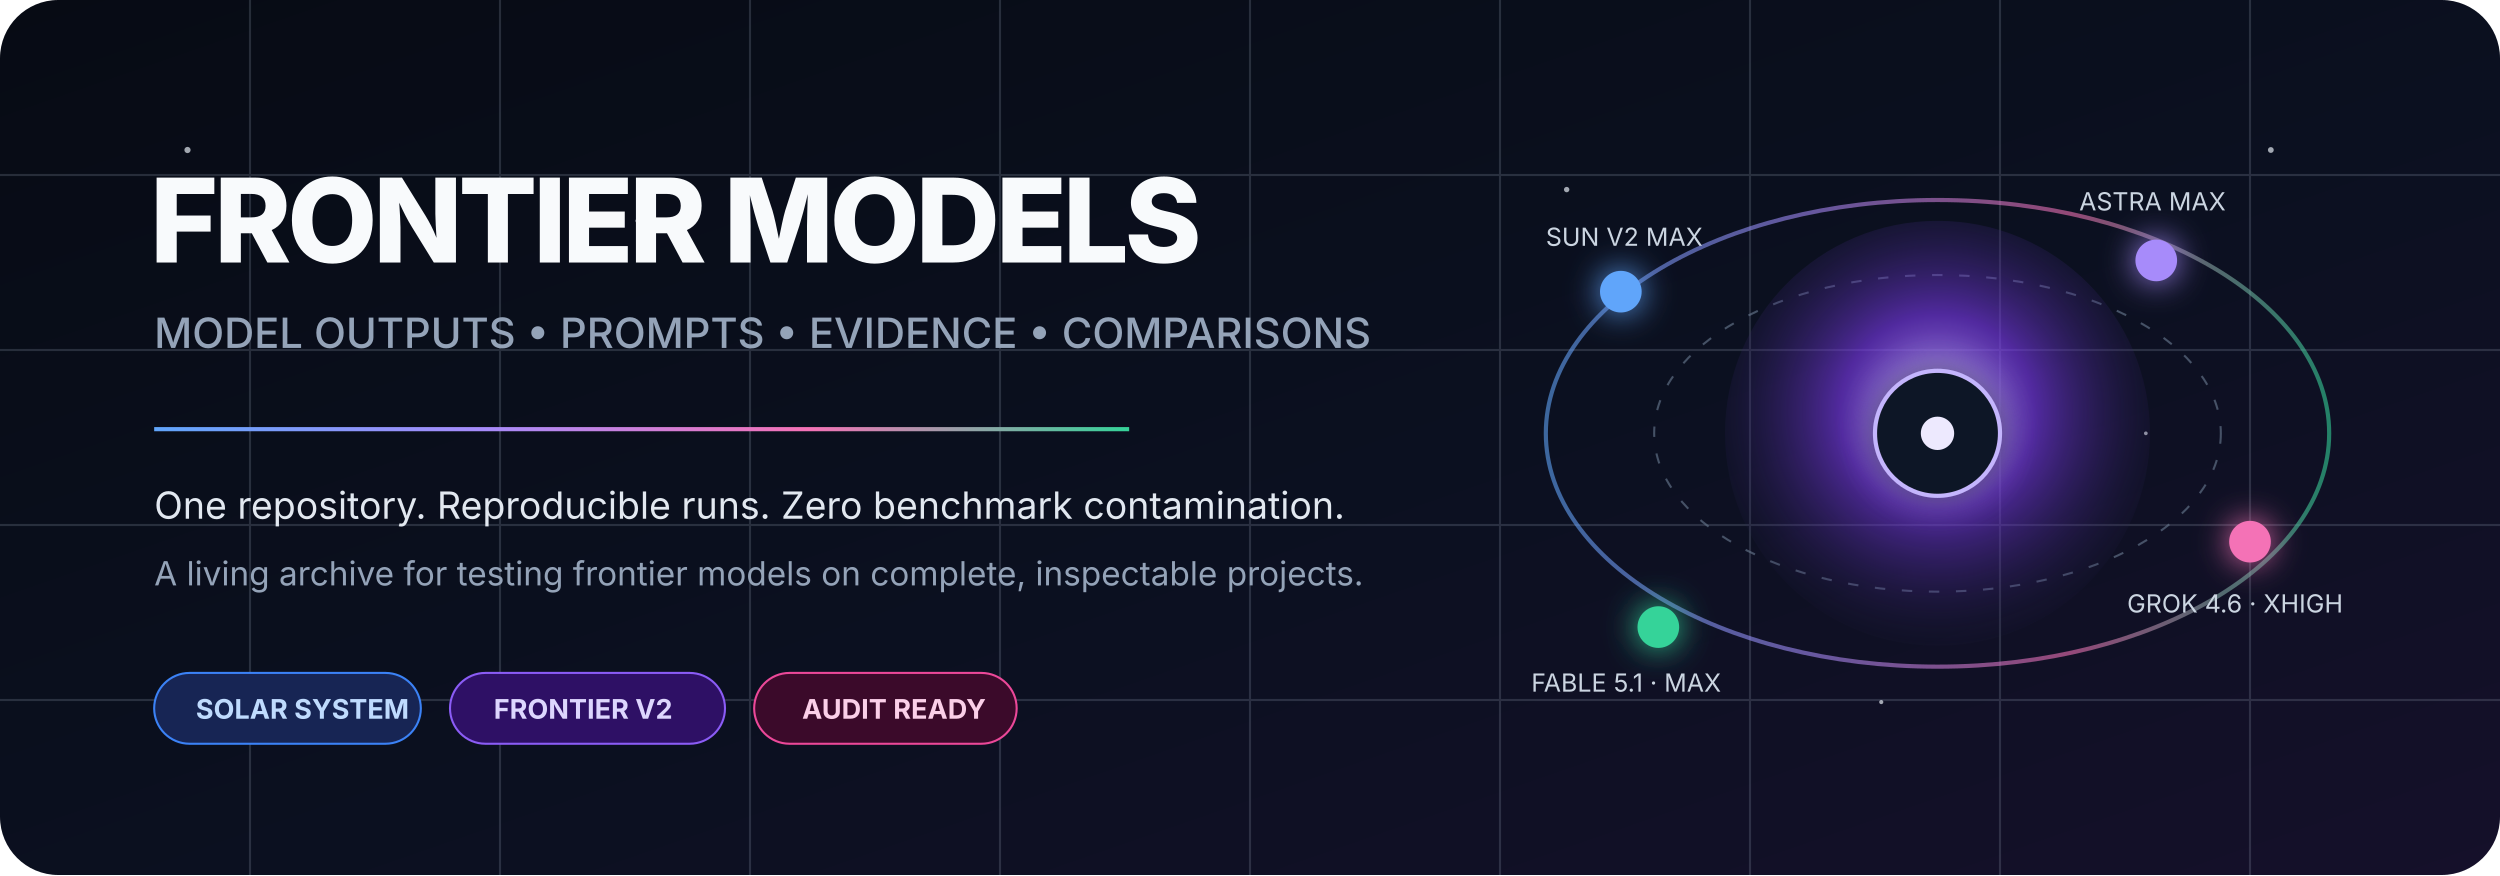
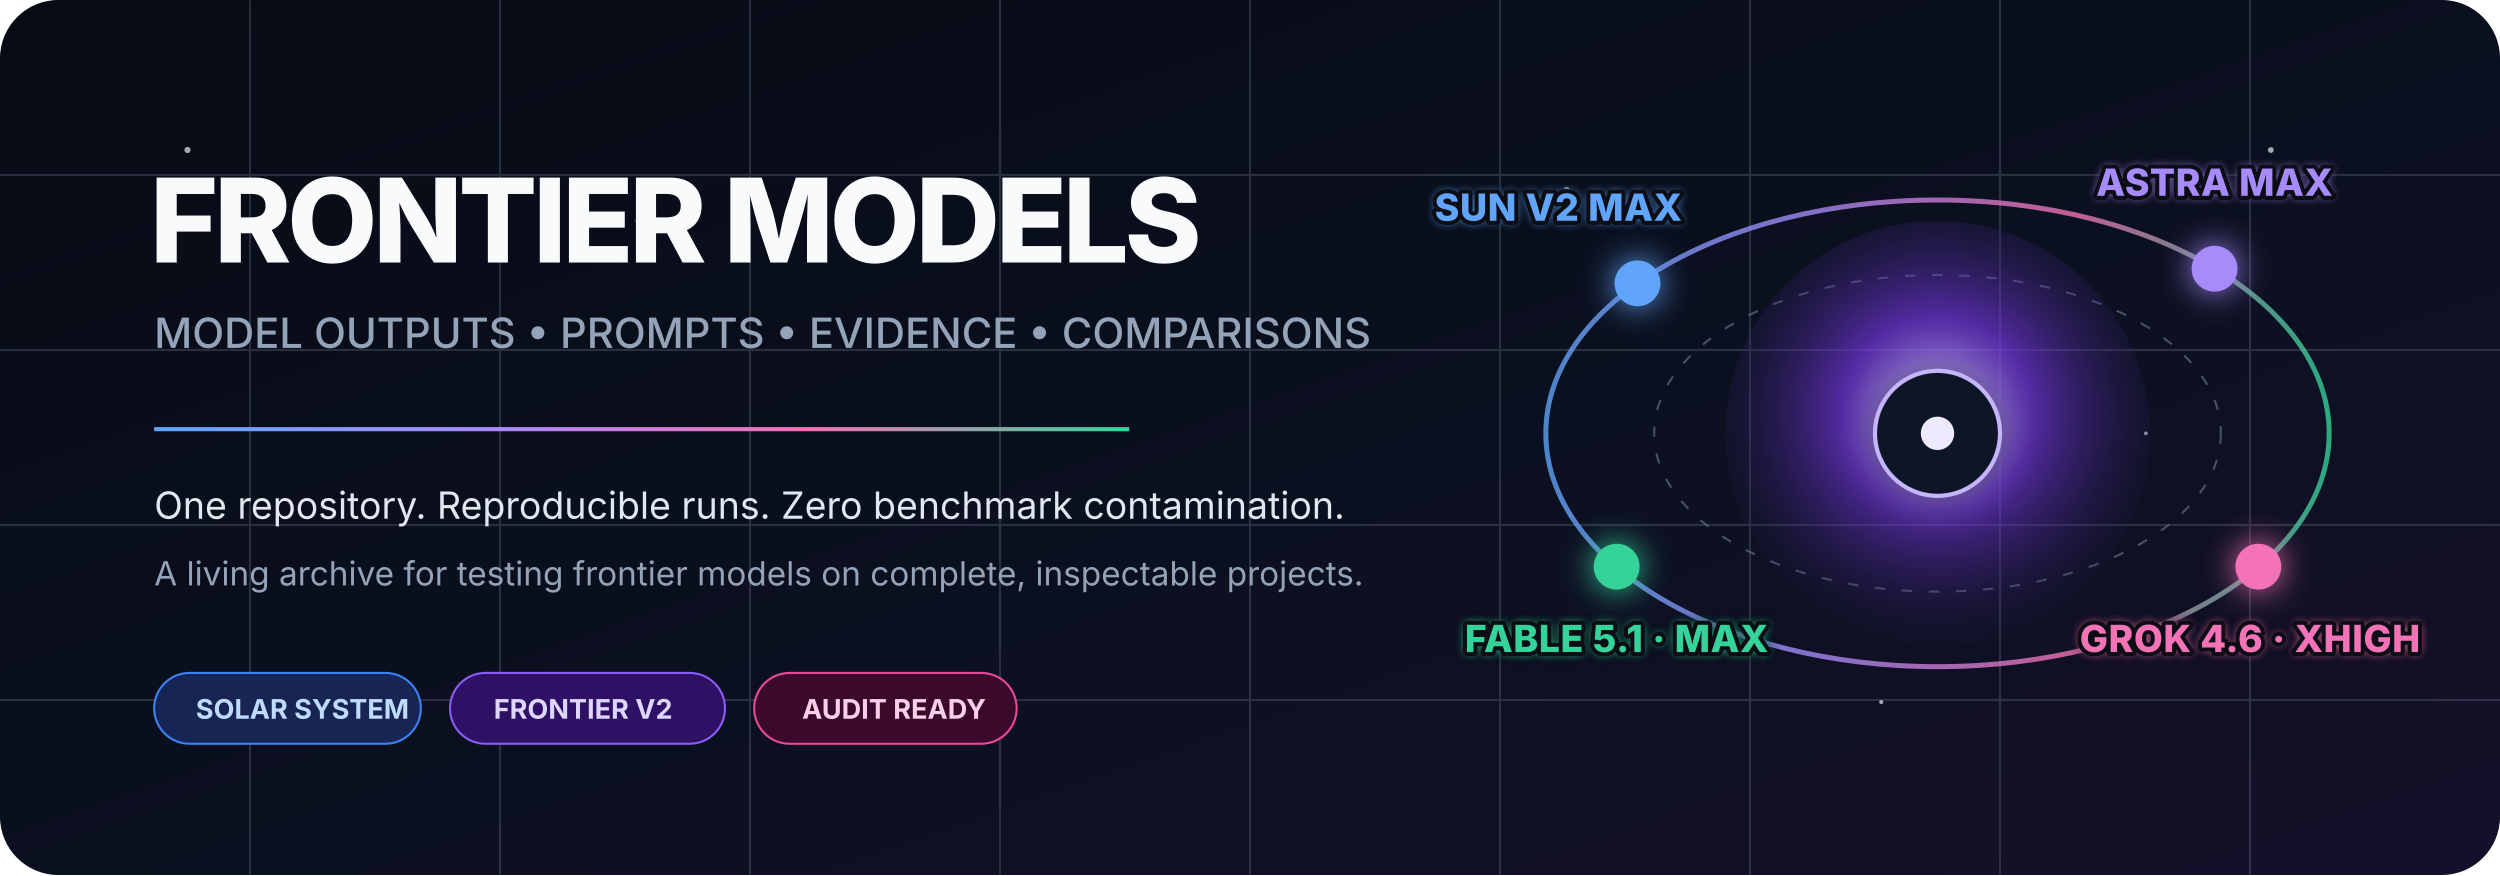
<svg xmlns="http://www.w3.org/2000/svg" width="1200" height="420" viewBox="0 0 1200 420" role="img" aria-labelledby="title desc">
  <defs>
    <linearGradient id="bg" x1="0" y1="0" x2="1" y2="1">
      <stop offset="0" stop-color="#070B14" />
      <stop offset="0.55" stop-color="#0B1020" />
      <stop offset="1" stop-color="#15102A" />
    </linearGradient>
    <linearGradient id="line" x1="0" y1="0" x2="1" y2="0">
      <stop offset="0" stop-color="#60A5FA" />
      <stop offset="0.34" stop-color="#A78BFA" />
      <stop offset="0.67" stop-color="#F472B6" />
      <stop offset="1" stop-color="#34D399" />
    </linearGradient>
    <radialGradient id="core" cx="50%" cy="45%" r="60%">
      <stop offset="0" stop-color="#C4B5FD" stop-opacity="0.95" />
      <stop offset="0.38" stop-color="#7C3AED" stop-opacity="0.62" />
      <stop offset="1" stop-color="#111827" stop-opacity="0" />
    </radialGradient>
    <filter id="glow" x="-100%" y="-100%" width="300%" height="300%">
      <feGaussianBlur stdDeviation="8" result="b" />
      <feMerge>
        <feMergeNode in="b" />
        <feMergeNode in="SourceGraphic" />
      </feMerge>
    </filter>
+     <filter id="labelGlow" x="-30%" y="-60%" width="160%" height="220%">
+       <feGaussianBlur stdDeviation="2.2" result="b" />
+       <feMerge>
+         <feMergeNode in="b" />
+         <feMergeNode in="SourceGraphic" />
+       </feMerge>
+     </filter>
  </defs>
  <rect width="1200" height="420" rx="28" fill="url(#bg)" />
  <g opacity="0.22" stroke="#94A3B8" stroke-width="1">
    <path d="M0 84H1200M0 168H1200M0 252H1200M0 336H1200" />
    <path d="M120 0V420M240 0V420M360 0V420M480 0V420M600 0V420M720 0V420M840 0V420M960 0V420M1080 0V420" />
  </g>
  <g fill="#E2E8F0" opacity="0.7">
    <circle cx="90" cy="72" r="1.5" />
    <circle cx="177" cy="327" r="1" />
    <circle cx="306" cy="106" r="1" />
    <circle cx="415" cy="349" r="1.2" />
    <circle cx="752" cy="91" r="1.3" />
    <circle cx="903" cy="337" r="1" />
    <circle cx="1090" cy="72" r="1.4" />
    <circle cx="1030" cy="208" r="0.9" />
  </g>
  <g transform="translate(0 3)">
-     <ellipse cx="930" cy="205" rx="188" ry="112" fill="none" stroke="url(#line)" stroke-width="2" opacity="0.58" />
+     <ellipse cx="930" cy="205" rx="188" ry="112" fill="none" stroke="url(#line)" stroke-width="2.4" opacity="0.78" />
    <ellipse cx="930" cy="205" rx="136" ry="76" fill="none" stroke="#64748B" stroke-width="1" stroke-dasharray="5 8" opacity="0.65" />
    <circle cx="930" cy="205" r="102" fill="url(#core)" />
    <circle cx="930" cy="205" r="30" fill="#111827" stroke="#C4B5FD" stroke-width="2" filter="url(#glow)" />
    <circle cx="930" cy="205" r="8" fill="#EDE9FE" />
    <g filter="url(#glow)">
-       <circle cx="778" cy="137" r="10" fill="#60A5FA" />
-       <circle cx="1035" cy="122" r="10" fill="#A78BFA" />
-       <circle cx="1080" cy="257" r="10" fill="#F472B6" />
-       <circle cx="796" cy="298" r="10" fill="#34D399" />
+       <circle cx="786" cy="133" r="11" fill="#60A5FA" />
+       <circle cx="1063" cy="126" r="11" fill="#A78BFA" />
+       <circle cx="1084" cy="269" r="11" fill="#F472B6" />
+       <circle cx="776" cy="269" r="11" fill="#34D399" />
    </g>
-     <g font-family="Inter,Segoe UI,Arial,sans-serif" font-size="12" fill="#CBD5E1">
-       <text x="742" y="115">SUN V2 MAX</text>
-       <text x="998" y="98">ASTRA MAX</text>
-       <text x="1021" y="291">GROK 4.6 · XHIGH</text>
-       <text x="735" y="329">FABLE 5.1 · MAX</text>
+     <g font-family="Inter,Segoe UI,Arial,sans-serif" font-size="18" font-weight="800" letter-spacing="0.25" filter="url(#labelGlow)" paint-order="stroke" stroke="#070B14" stroke-width="4" stroke-linejoin="round">
+       <text x="748" y="103" text-anchor="middle" fill="#60A5FA">SUN V2 MAX</text>
+       <text x="1063" y="91" text-anchor="middle" fill="#A78BFA">ASTRA MAX</text>
+       <text x="1080" y="310" text-anchor="middle" fill="#F472B6">GROK 4.6 · XHIGH</text>
+       <text x="776" y="310" text-anchor="middle" fill="#34D399">FABLE 5.1 · MAX</text>
    </g>
  </g>
  <g font-family="Inter,Segoe UI,Arial,sans-serif">
    <text x="72" y="126" fill="#F8FAFC" font-size="56" font-weight="800" letter-spacing="-2">FRONTIER MODELS</text>
    <text x="74" y="167" fill="#94A3B8" font-size="20" font-weight="500">MODEL OUTPUTS • PROMPTS • EVIDENCE • COMPARISONS</text>
    <rect x="74" y="205" width="468" height="2" fill="url(#line)" />
    <text x="74" y="249" fill="#E2E8F0" font-size="18">One repository. Reproducible runs. Zero benchmark contamination.</text>
    <text x="74" y="281" fill="#94A3B8" font-size="16">A living archive for testing frontier models on complete, inspectable projects.</text>
    <g transform="translate(74 323)" font-size="13" font-weight="700">
      <rect width="128" height="34" rx="17" fill="#172554" stroke="#3B82F6" />
      <text x="20" y="22" fill="#BFDBFE">SOLAR SYSTEM</text>
      <rect x="142" width="132" height="34" rx="17" fill="#2E1065" stroke="#8B5CF6" />
      <text x="163" y="22" fill="#DDD6FE">FRONTIER V2</text>
      <rect x="288" width="126" height="34" rx="17" fill="#3B0A2A" stroke="#EC4899" />
      <text x="311" y="22" fill="#FBCFE8">AUDIT READY</text>
    </g>
  </g>
</svg>
